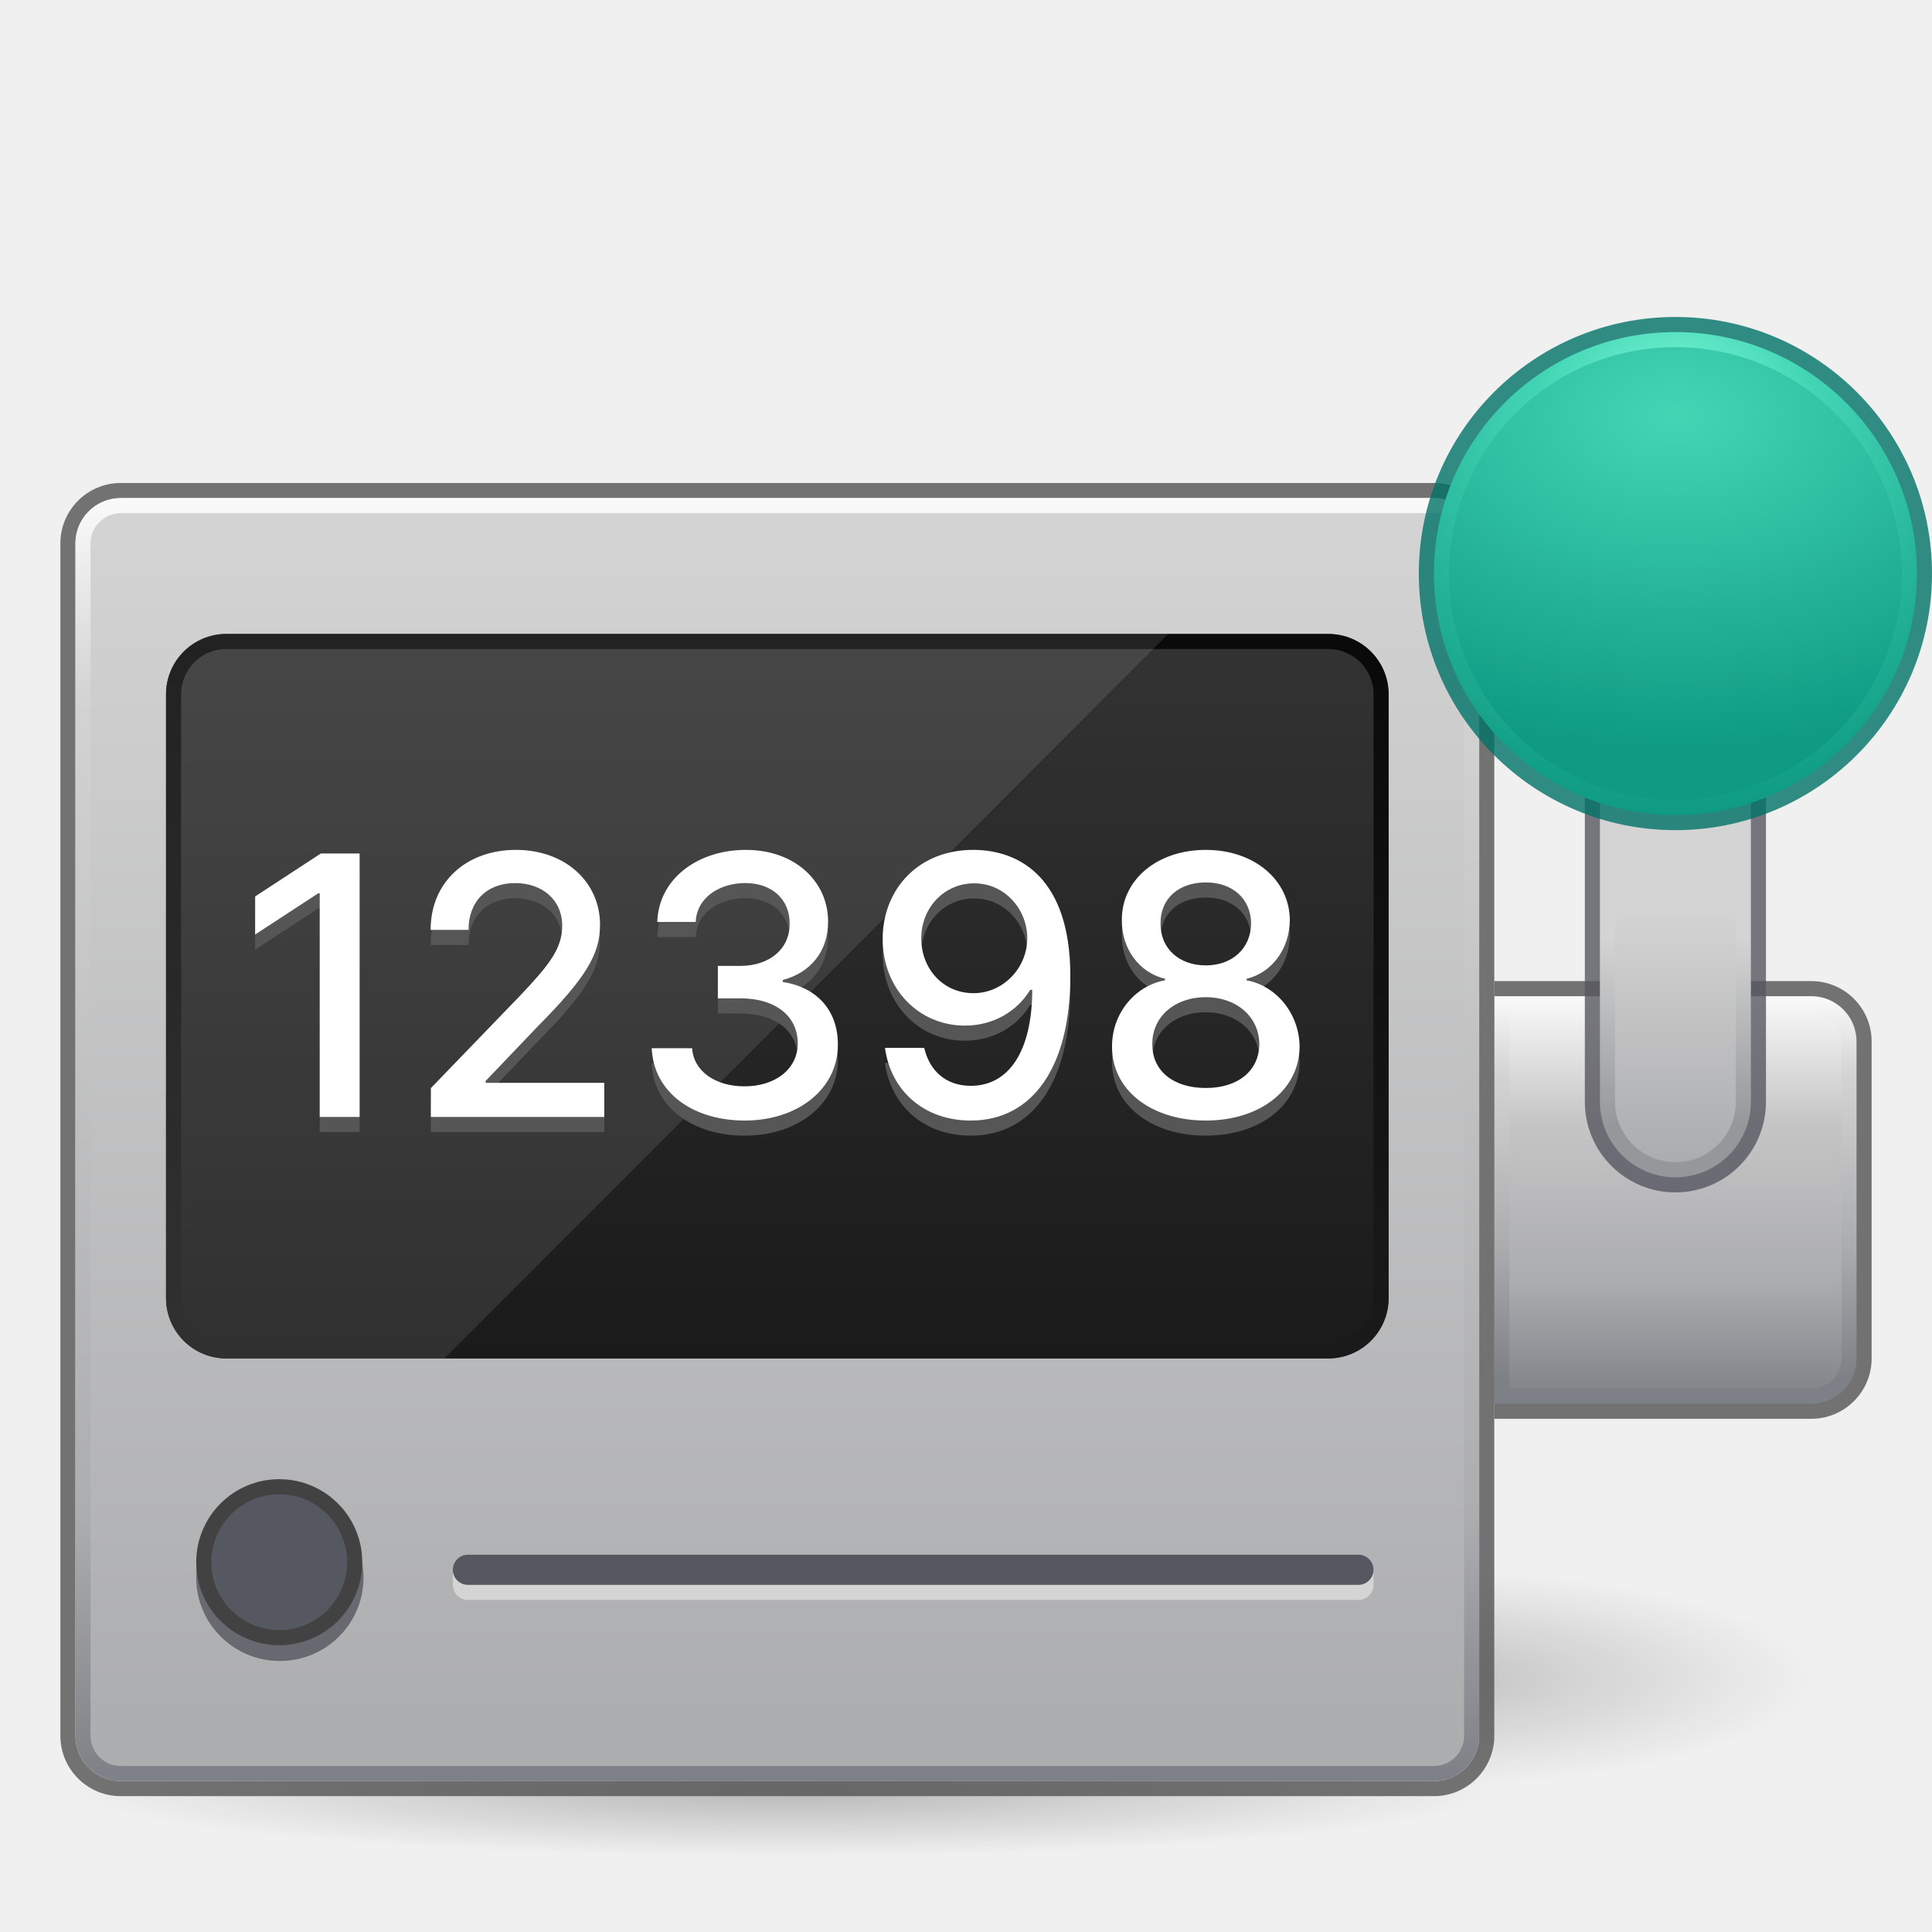
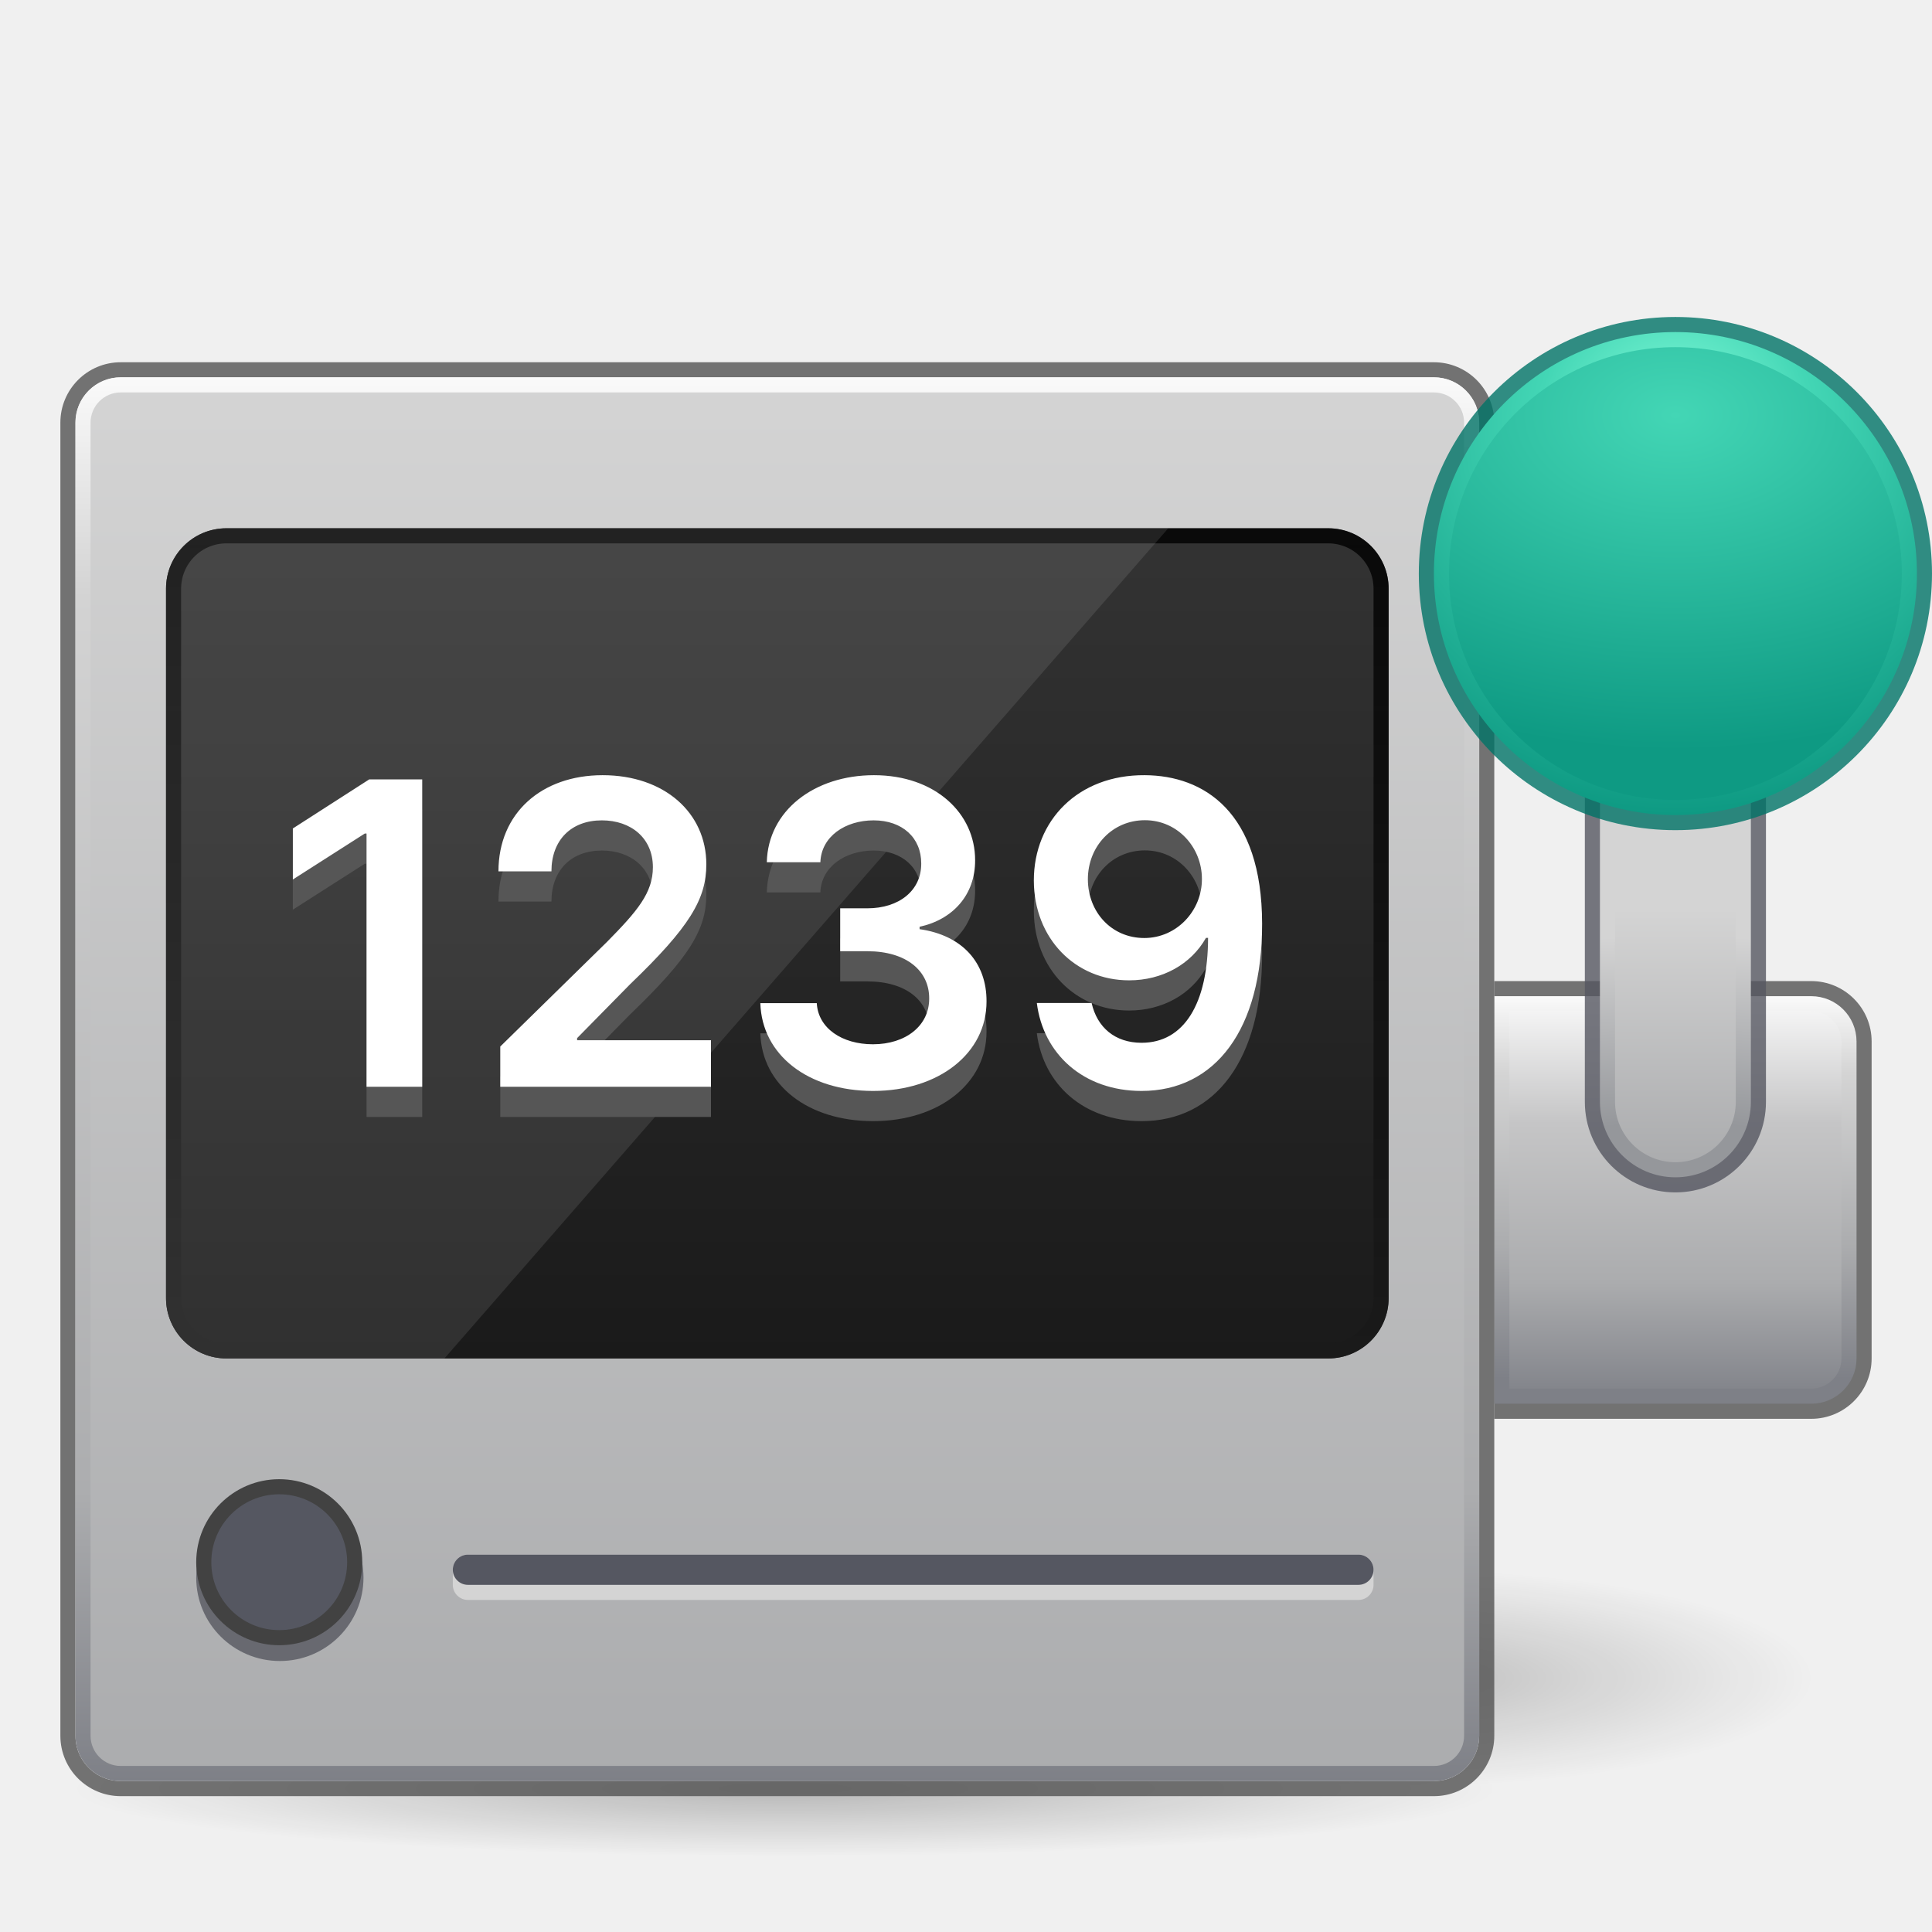
<svg xmlns="http://www.w3.org/2000/svg" width="128" height="128" viewBox="0 0 128 128" fill="none">
  <ellipse cx="52" cy="118.5" rx="47" ry="4.5" fill="url(#paint0_radial_1_2)" fill-opacity="0.24" />
  <ellipse cx="93.152" cy="111.18" rx="27.152" ry="7.18" fill="url(#paint1_radial_1_2)" fill-opacity="0.2" />
  <path d="M99 65H120C122.209 65 124 66.791 124 69V90C124 92.209 122.209 94 120 94H99V65Z" fill="#535353" fill-opacity="0.8" />
  <path d="M99.5 66.5H120C121.381 66.5 122.5 67.619 122.5 69V90C122.5 91.381 121.381 92.5 120 92.5H99.5V66.5Z" fill="url(#paint2_linear_1_2)" stroke="url(#paint3_linear_1_2)" />
-   <rect x="4.5" y="32.5" width="94" height="86" rx="3.5" stroke="#535353" stroke-opacity="0.8" />
-   <rect x="5.5" y="33.5" width="92" height="84" rx="2.5" fill="url(#paint4_linear_1_2)" stroke="url(#paint5_linear_1_2)" />
-   <rect x="11" y="42" width="81" height="48" rx="4" fill="url(#paint6_linear_1_2)" />
-   <rect x="11.5" y="42.5" width="80" height="47" rx="3.5" stroke="url(#paint7_linear_1_2)" stroke-opacity="0.9" />
-   <path d="M11 46V86C11 88.209 12.791 90 15 90H29.445L77.4 42H15C12.791 42 11 43.791 11 46Z" fill="white" fill-opacity="0.1" />
+   <rect x="4.5" y="24.5" width="94" height="94" rx="3.5" stroke="#535353" stroke-opacity="0.8" />
+   <rect x="5.5" y="25.5" width="92" height="92" rx="2.5" fill="url(#paint4_linear_1_2)" stroke="url(#paint5_linear_1_2)" />
+   <rect x="11" y="35" width="81" height="55" rx="4" fill="url(#paint6_linear_1_2)" />
+   <rect x="11.5" y="35.5" width="80" height="54" rx="3.5" stroke="url(#paint7_linear_1_2)" stroke-opacity="0.9" />
+   <path d="M11 39V86C11 88.209 12.791 90 15 90H29.445L77.4 35H15C12.791 35 11 36.791 11 39Z" fill="white" fill-opacity="0.1" />
  <path d="M105 49H117V73C117 76.314 114.314 79 111 79V79C107.686 79 105 76.314 105 73V49Z" fill="#555761" fill-opacity="0.8" />
  <path d="M106 48H116V73C116 75.761 113.761 78 111 78V78C108.239 78 106 75.761 106 73V48Z" fill="url(#paint8_radial_1_2)" />
  <path d="M107 47H115V73C115 75.209 113.209 77 111 77V77C108.791 77 107 75.209 107 73V47Z" fill="url(#paint9_linear_1_2)" />
  <circle cx="111" cy="38" r="17" fill="#007367" fill-opacity="0.8" />
  <circle cx="111" cy="38" r="15.5" fill="url(#paint10_radial_1_2)" stroke="url(#paint11_radial_1_2)" />
  <ellipse cx="18.541" cy="104.523" rx="5.541" ry="5.523" fill="#686970" />
  <circle cx="18.5" cy="103.5" r="5.5" fill="#424242" />
  <circle cx="18.5" cy="103.5" r="4.5" fill="#555761" />
-   <path d="M23.825 57.545H21.259L16.904 60.392V62.915L21.08 60.188H21.183V75H23.825V57.545ZM28.546 75H40.035V72.742H32.177V72.614L35.646 68.983C38.842 65.753 39.754 64.21 39.754 62.258C39.754 59.455 37.469 57.307 34.18 57.307C30.916 57.307 28.529 59.42 28.529 62.608H31.043C31.035 60.733 32.245 59.506 34.129 59.506C35.901 59.506 37.248 60.597 37.248 62.335C37.248 63.878 36.327 64.986 34.452 66.972L28.546 73.091V75ZM49.342 75.239C52.904 75.239 55.521 73.108 55.512 70.21C55.521 68.003 54.182 66.418 51.864 66.06V65.923C53.688 65.454 54.873 64.023 54.864 62.062C54.873 59.497 52.768 57.307 49.41 57.307C46.205 57.307 43.631 59.242 43.546 62.08H46.094C46.154 60.477 47.663 59.506 49.376 59.506C51.157 59.506 52.325 60.588 52.316 62.199C52.325 63.886 50.969 64.994 49.035 64.994H47.56V67.142H49.035C51.455 67.142 52.853 68.369 52.853 70.125C52.853 71.821 51.379 72.972 49.325 72.972C47.432 72.972 45.958 72 45.856 70.449H43.18C43.291 73.296 45.813 75.239 49.342 75.239ZM64.538 57.307C60.873 57.273 58.478 59.906 58.478 63.213C58.486 66.546 60.898 68.949 63.924 68.949C65.773 68.949 67.359 68.046 68.254 66.579H68.39C68.381 70.594 66.873 72.938 64.316 72.938C62.646 72.938 61.572 71.915 61.231 70.423H58.631C59.015 73.244 61.197 75.239 64.316 75.239C68.373 75.239 70.913 71.753 70.913 65.642C70.904 59.267 67.648 57.332 64.538 57.307ZM64.546 59.523C66.566 59.523 68.058 61.236 68.058 63.153C68.066 65.097 66.489 66.801 64.495 66.801C62.492 66.801 61.043 65.199 61.035 63.179C61.035 61.151 62.543 59.523 64.546 59.523ZM79.889 75.239C83.52 75.239 86.085 73.176 86.102 70.347C86.085 68.148 84.543 66.298 82.591 65.949V65.847C84.287 65.438 85.438 63.844 85.454 61.96C85.438 59.293 83.085 57.307 79.889 57.307C76.659 57.307 74.307 59.293 74.324 61.96C74.307 63.835 75.457 65.438 77.188 65.847V65.949C75.202 66.298 73.659 68.148 73.676 70.347C73.659 73.176 76.224 75.239 79.889 75.239ZM79.889 73.082C77.707 73.082 76.327 71.923 76.344 70.176C76.327 68.361 77.827 67.065 79.889 67.065C81.918 67.065 83.418 68.361 83.435 70.176C83.418 71.923 82.046 73.082 79.889 73.082ZM79.889 64.96C78.125 64.96 76.872 63.844 76.889 62.182C76.872 60.545 78.082 59.463 79.889 59.463C81.662 59.463 82.872 60.545 82.889 62.182C82.872 63.844 81.628 64.96 79.889 64.96Z" fill="#565656" />
-   <path d="M23.825 56.545H21.259L16.904 59.392V61.915L21.08 59.188H21.183V74H23.825V56.545ZM28.546 74H40.035V71.742H32.177V71.614L35.646 67.983C38.842 64.753 39.754 63.21 39.754 61.258C39.754 58.455 37.469 56.307 34.18 56.307C30.916 56.307 28.529 58.42 28.529 61.608H31.043C31.035 59.733 32.245 58.506 34.129 58.506C35.901 58.506 37.248 59.597 37.248 61.335C37.248 62.878 36.327 63.986 34.452 65.972L28.546 72.091V74ZM49.342 74.239C52.904 74.239 55.521 72.108 55.512 69.21C55.521 67.003 54.182 65.418 51.864 65.06V64.923C53.688 64.454 54.873 63.023 54.864 61.062C54.873 58.497 52.768 56.307 49.41 56.307C46.205 56.307 43.631 58.242 43.546 61.08H46.094C46.154 59.477 47.663 58.506 49.376 58.506C51.157 58.506 52.325 59.588 52.316 61.199C52.325 62.886 50.969 63.994 49.035 63.994H47.56V66.142H49.035C51.455 66.142 52.853 67.369 52.853 69.125C52.853 70.821 51.379 71.972 49.325 71.972C47.432 71.972 45.958 71 45.856 69.449H43.18C43.291 72.296 45.813 74.239 49.342 74.239ZM64.538 56.307C60.873 56.273 58.478 58.906 58.478 62.213C58.486 65.546 60.898 67.949 63.924 67.949C65.773 67.949 67.359 67.046 68.254 65.579H68.39C68.381 69.594 66.873 71.938 64.316 71.938C62.646 71.938 61.572 70.915 61.231 69.423H58.631C59.015 72.244 61.197 74.239 64.316 74.239C68.373 74.239 70.913 70.753 70.913 64.642C70.904 58.267 67.648 56.332 64.538 56.307ZM64.546 58.523C66.566 58.523 68.058 60.236 68.058 62.153C68.066 64.097 66.489 65.801 64.495 65.801C62.492 65.801 61.043 64.199 61.035 62.179C61.035 60.151 62.543 58.523 64.546 58.523ZM79.889 74.239C83.52 74.239 86.085 72.176 86.102 69.347C86.085 67.148 84.543 65.298 82.591 64.949V64.847C84.287 64.438 85.438 62.844 85.454 60.96C85.438 58.293 83.085 56.307 79.889 56.307C76.659 56.307 74.307 58.293 74.324 60.96C74.307 62.835 75.457 64.438 77.188 64.847V64.949C75.202 65.298 73.659 67.148 73.676 69.347C73.659 72.176 76.224 74.239 79.889 74.239ZM79.889 72.082C77.707 72.082 76.327 70.923 76.344 69.176C76.327 67.361 77.827 66.065 79.889 66.065C81.918 66.065 83.418 67.361 83.435 69.176C83.418 70.923 82.046 72.082 79.889 72.082ZM79.889 63.96C78.125 63.96 76.872 62.844 76.889 61.182C76.872 59.545 78.082 58.463 79.889 58.463C81.662 58.463 82.872 59.545 82.889 61.182C82.872 62.844 81.628 63.96 79.889 63.96Z" fill="white" />
+   <path d="M27.973 53.636H24.463L19.402 56.888V60.269L24.165 57.226H24.284V74H27.973V53.636ZM33.144 74H47.104V70.918H38.235V70.778L41.745 67.209C45.702 63.41 46.796 61.561 46.796 59.264C46.796 55.854 44.022 53.358 39.925 53.358C35.888 53.358 33.024 55.864 33.024 59.731H36.534C36.534 57.653 37.847 56.351 39.875 56.351C41.814 56.351 43.256 57.534 43.256 59.453C43.256 61.153 42.222 62.367 40.213 64.405L33.144 71.335V74ZM57.843 74.278C62.198 74.278 65.37 71.783 65.36 68.342C65.37 65.797 63.779 63.967 60.925 63.56V63.401C63.132 62.923 64.614 61.283 64.604 58.996C64.614 55.894 61.969 53.358 57.902 53.358C53.945 53.358 50.882 55.715 50.803 59.125H54.352C54.412 57.415 56.003 56.351 57.882 56.351C59.781 56.351 61.044 57.504 61.034 59.215C61.044 60.994 59.573 62.178 57.465 62.178H55.665V65.021H57.465C60.04 65.021 61.571 66.314 61.561 68.153C61.571 69.953 60.01 71.186 57.833 71.186C55.784 71.186 54.203 70.122 54.114 68.462H50.375C50.475 71.902 53.547 74.278 57.843 74.278ZM75.842 53.358C71.427 53.328 68.494 56.361 68.494 60.338C68.504 64.176 71.239 66.95 74.808 66.95C77.005 66.95 78.915 65.886 79.899 64.136H80.038C80.028 68.492 78.447 71.087 75.633 71.087C73.873 71.087 72.69 70.072 72.322 68.452H68.693C69.111 71.822 71.775 74.278 75.633 74.278C80.515 74.278 83.628 70.202 83.618 63.192C83.608 55.774 79.75 53.378 75.842 53.358ZM75.852 56.341C78.03 56.341 79.63 58.151 79.63 60.229C79.64 62.337 77.96 64.146 75.812 64.146C73.645 64.146 72.084 62.436 72.074 60.258C72.074 58.071 73.694 56.341 75.852 56.341Z" fill="#565656" />
+   <path d="M27.973 51.636H24.463L19.402 54.888V58.269L24.165 55.226H24.284V72H27.973V51.636ZM33.144 72H47.104V68.918H38.235V68.778L41.745 65.209C45.702 61.41 46.796 59.561 46.796 57.264C46.796 53.854 44.022 51.358 39.925 51.358C35.888 51.358 33.024 53.864 33.024 57.731H36.534C36.534 55.653 37.847 54.351 39.875 54.351C41.814 54.351 43.256 55.534 43.256 57.453C43.256 59.153 42.222 60.367 40.213 62.405L33.144 69.335V72ZM57.843 72.278C62.198 72.278 65.37 69.783 65.36 66.342C65.37 63.797 63.779 61.967 60.925 61.56V61.401C63.132 60.923 64.614 59.283 64.604 56.996C64.614 53.894 61.969 51.358 57.902 51.358C53.945 51.358 50.882 53.715 50.803 57.125H54.352C54.412 55.415 56.003 54.351 57.882 54.351C59.781 54.351 61.044 55.504 61.034 57.215C61.044 58.994 59.573 60.178 57.465 60.178H55.665V63.021H57.465C60.04 63.021 61.571 64.314 61.561 66.153C61.571 67.953 60.01 69.186 57.833 69.186C55.784 69.186 54.203 68.122 54.114 66.462H50.375C50.475 69.902 53.547 72.278 57.843 72.278ZM75.842 51.358C71.427 51.328 68.494 54.361 68.494 58.338C68.504 62.176 71.239 64.95 74.808 64.95C77.005 64.95 78.915 63.886 79.899 62.136H80.038C80.028 66.492 78.447 69.087 75.633 69.087C73.873 69.087 72.69 68.072 72.322 66.452H68.693C69.111 69.822 71.775 72.278 75.633 72.278C80.515 72.278 83.628 68.202 83.618 61.192C83.608 53.774 79.75 51.378 75.842 51.358ZM75.852 54.341C78.03 54.341 79.63 56.151 79.63 58.229C79.64 60.337 77.96 62.146 75.812 62.146C73.645 62.146 72.084 60.436 72.074 58.258C72.074 56.071 73.694 54.341 75.852 54.341Z" fill="white" />
  <rect x="30" y="103" width="61" height="3" rx="1" fill="#D4D4D4" />
  <path d="M30 104C30 103.448 30.448 103 31 103H90C90.552 103 91 103.448 91 104V104C91 104.552 90.552 105 90 105H31C30.448 105 30 104.552 30 104V104Z" fill="#555761" />
  <defs>
    <radialGradient id="paint0_radial_1_2" cx="0" cy="0" r="1" gradientUnits="userSpaceOnUse" gradientTransform="translate(52 118.5) rotate(90) scale(4.5 47)">
      <stop />
      <stop offset="1" stop-opacity="0" />
    </radialGradient>
    <radialGradient id="paint1_radial_1_2" cx="0" cy="0" r="1" gradientUnits="userSpaceOnUse" gradientTransform="translate(93.1518 111.18) rotate(90) scale(7.18023 27.1518)">
      <stop />
      <stop offset="1" stop-opacity="0" />
    </radialGradient>
    <linearGradient id="paint2_linear_1_2" x1="111" y1="66" x2="111" y2="93" gradientUnits="userSpaceOnUse">
      <stop stop-color="#FAFAFA" />
      <stop offset="0.312" stop-color="#C5C5C6" />
      <stop offset="0.703" stop-color="#ABACAE" />
      <stop offset="1" stop-color="#7E8087" />
    </linearGradient>
    <linearGradient id="paint3_linear_1_2" x1="111" y1="66" x2="111" y2="93" gradientUnits="userSpaceOnUse">
      <stop stop-color="#FAFAFA" />
      <stop offset="0.188" stop-color="#D4D4D4" />
      <stop offset="0.615" stop-color="#ABACAE" />
      <stop offset="0.938" stop-color="#7E8087" />
    </linearGradient>
-     <linearGradient id="paint4_linear_1_2" x1="51.5" y1="33" x2="51.5" y2="118" gradientUnits="userSpaceOnUse">
+     <linearGradient id="paint4_linear_1_2" x1="51.5" y1="25" x2="51.5" y2="118" gradientUnits="userSpaceOnUse">
      <stop stop-color="#D4D4D4" />
      <stop offset="1" stop-color="#ABACAE" />
    </linearGradient>
-     <linearGradient id="paint5_linear_1_2" x1="51.5" y1="33" x2="51.5" y2="118" gradientUnits="userSpaceOnUse">
+     <linearGradient id="paint5_linear_1_2" x1="51.5" y1="25" x2="51.5" y2="118" gradientUnits="userSpaceOnUse">
      <stop stop-color="#FAFAFA" />
      <stop offset="0.156" stop-color="#D3D3D3" />
      <stop offset="0.794" stop-color="#ACADAF" />
      <stop offset="1" stop-color="#7E8087" />
    </linearGradient>
-     <linearGradient id="paint6_linear_1_2" x1="51.5" y1="42" x2="51.5" y2="90" gradientUnits="userSpaceOnUse">
+     <linearGradient id="paint6_linear_1_2" x1="51.5" y1="35" x2="51.5" y2="90" gradientUnits="userSpaceOnUse">
      <stop stop-color="#333333" />
      <stop offset="1" stop-color="#1A1A1A" />
    </linearGradient>
-     <linearGradient id="paint7_linear_1_2" x1="51.5" y1="42" x2="51.5" y2="90" gradientUnits="userSpaceOnUse">
+     <linearGradient id="paint7_linear_1_2" x1="51.5" y1="35" x2="51.5" y2="90" gradientUnits="userSpaceOnUse">
      <stop stop-opacity="0.9" />
      <stop offset="1" stop-color="#1A1A1A" stop-opacity="0.9" />
    </linearGradient>
    <radialGradient id="paint8_radial_1_2" cx="0" cy="0" r="1" gradientUnits="userSpaceOnUse" gradientTransform="translate(111 78) rotate(-90) scale(15.9375 52.3067)">
      <stop offset="0.224" stop-color="#95979B" />
      <stop offset="1" stop-color="#D4D4D4" />
    </radialGradient>
    <linearGradient id="paint9_linear_1_2" x1="111" y1="51.219" x2="111" y2="77" gradientUnits="userSpaceOnUse">
      <stop offset="0.349" stop-color="#D4D4D4" />
      <stop offset="1" stop-color="#ABACAE" />
    </linearGradient>
    <radialGradient id="paint10_radial_1_2" cx="0" cy="0" r="1" gradientUnits="userSpaceOnUse" gradientTransform="translate(111 27.5385) rotate(90) scale(22.1538 34.3478)">
      <stop stop-color="#43D6B5" />
      <stop offset="1" stop-color="#0E9A83" />
    </radialGradient>
    <radialGradient id="paint11_radial_1_2" cx="0" cy="0" r="1" gradientUnits="userSpaceOnUse" gradientTransform="translate(111 28.1538) rotate(90) scale(25.8462)">
      <stop stop-color="#89FFDD" />
      <stop offset="0.354" stop-color="#43D6B5" />
      <stop offset="1" stop-color="#0E9A83" />
    </radialGradient>
  </defs>
</svg>
